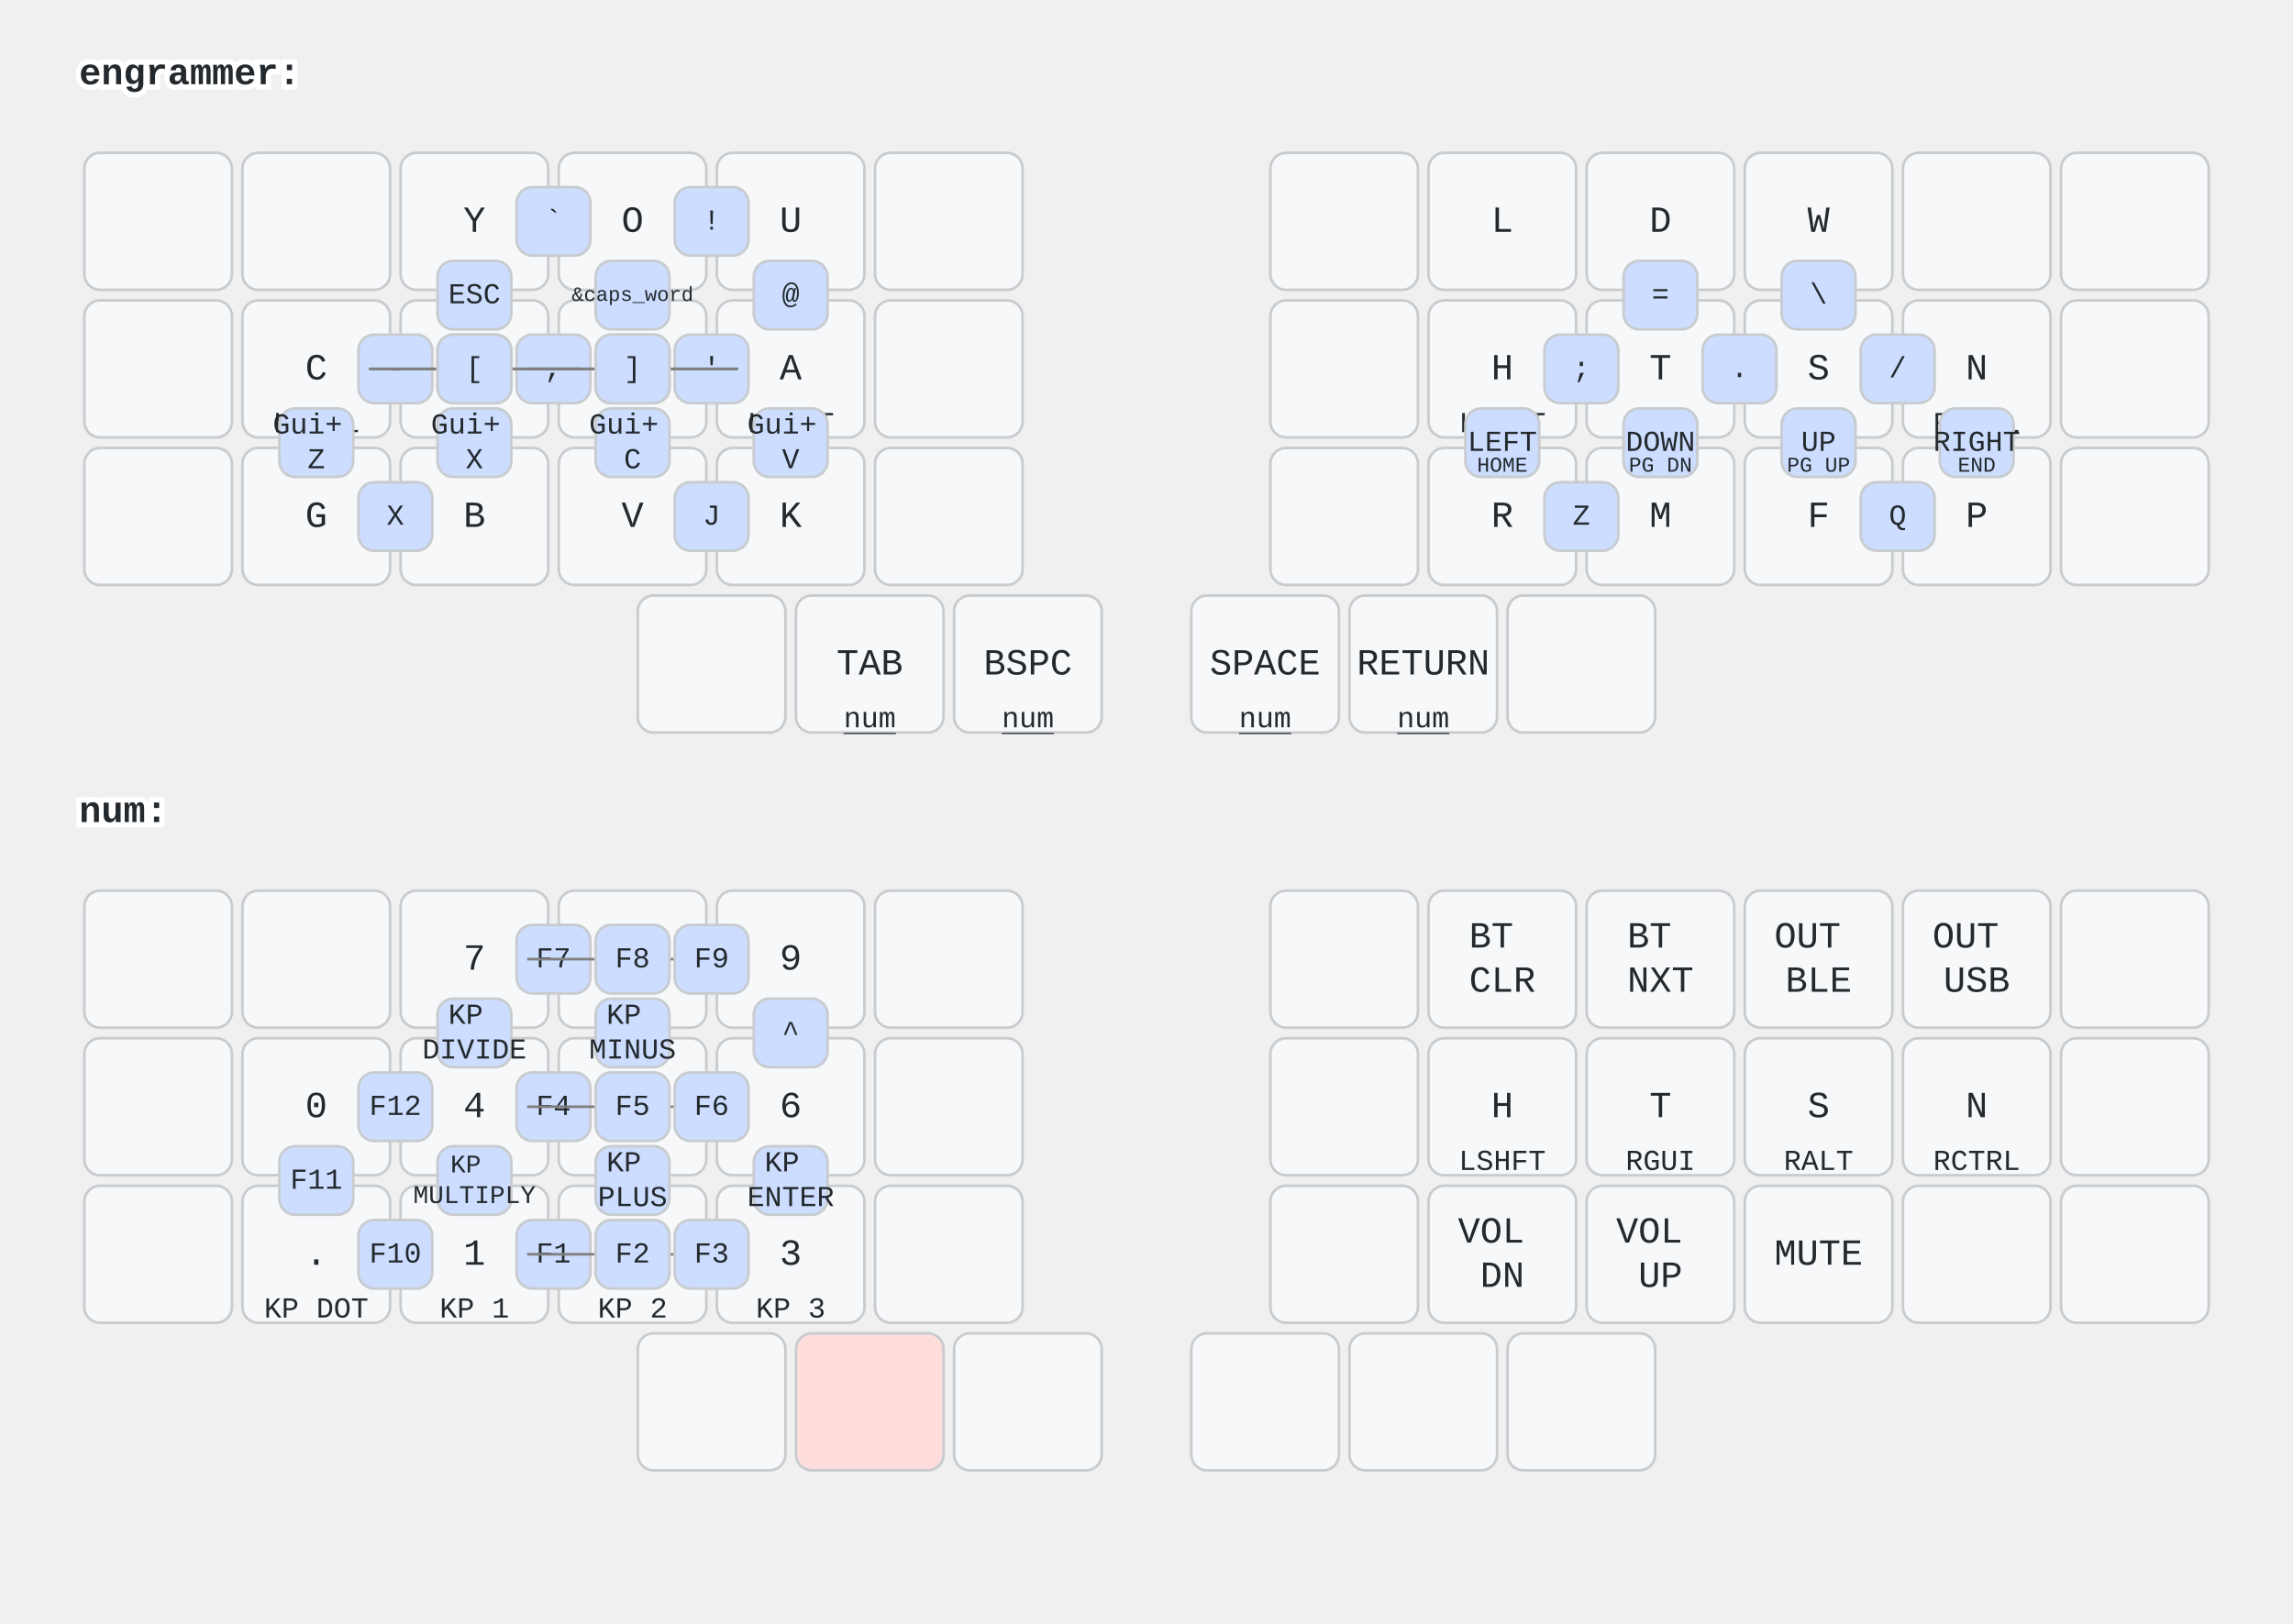
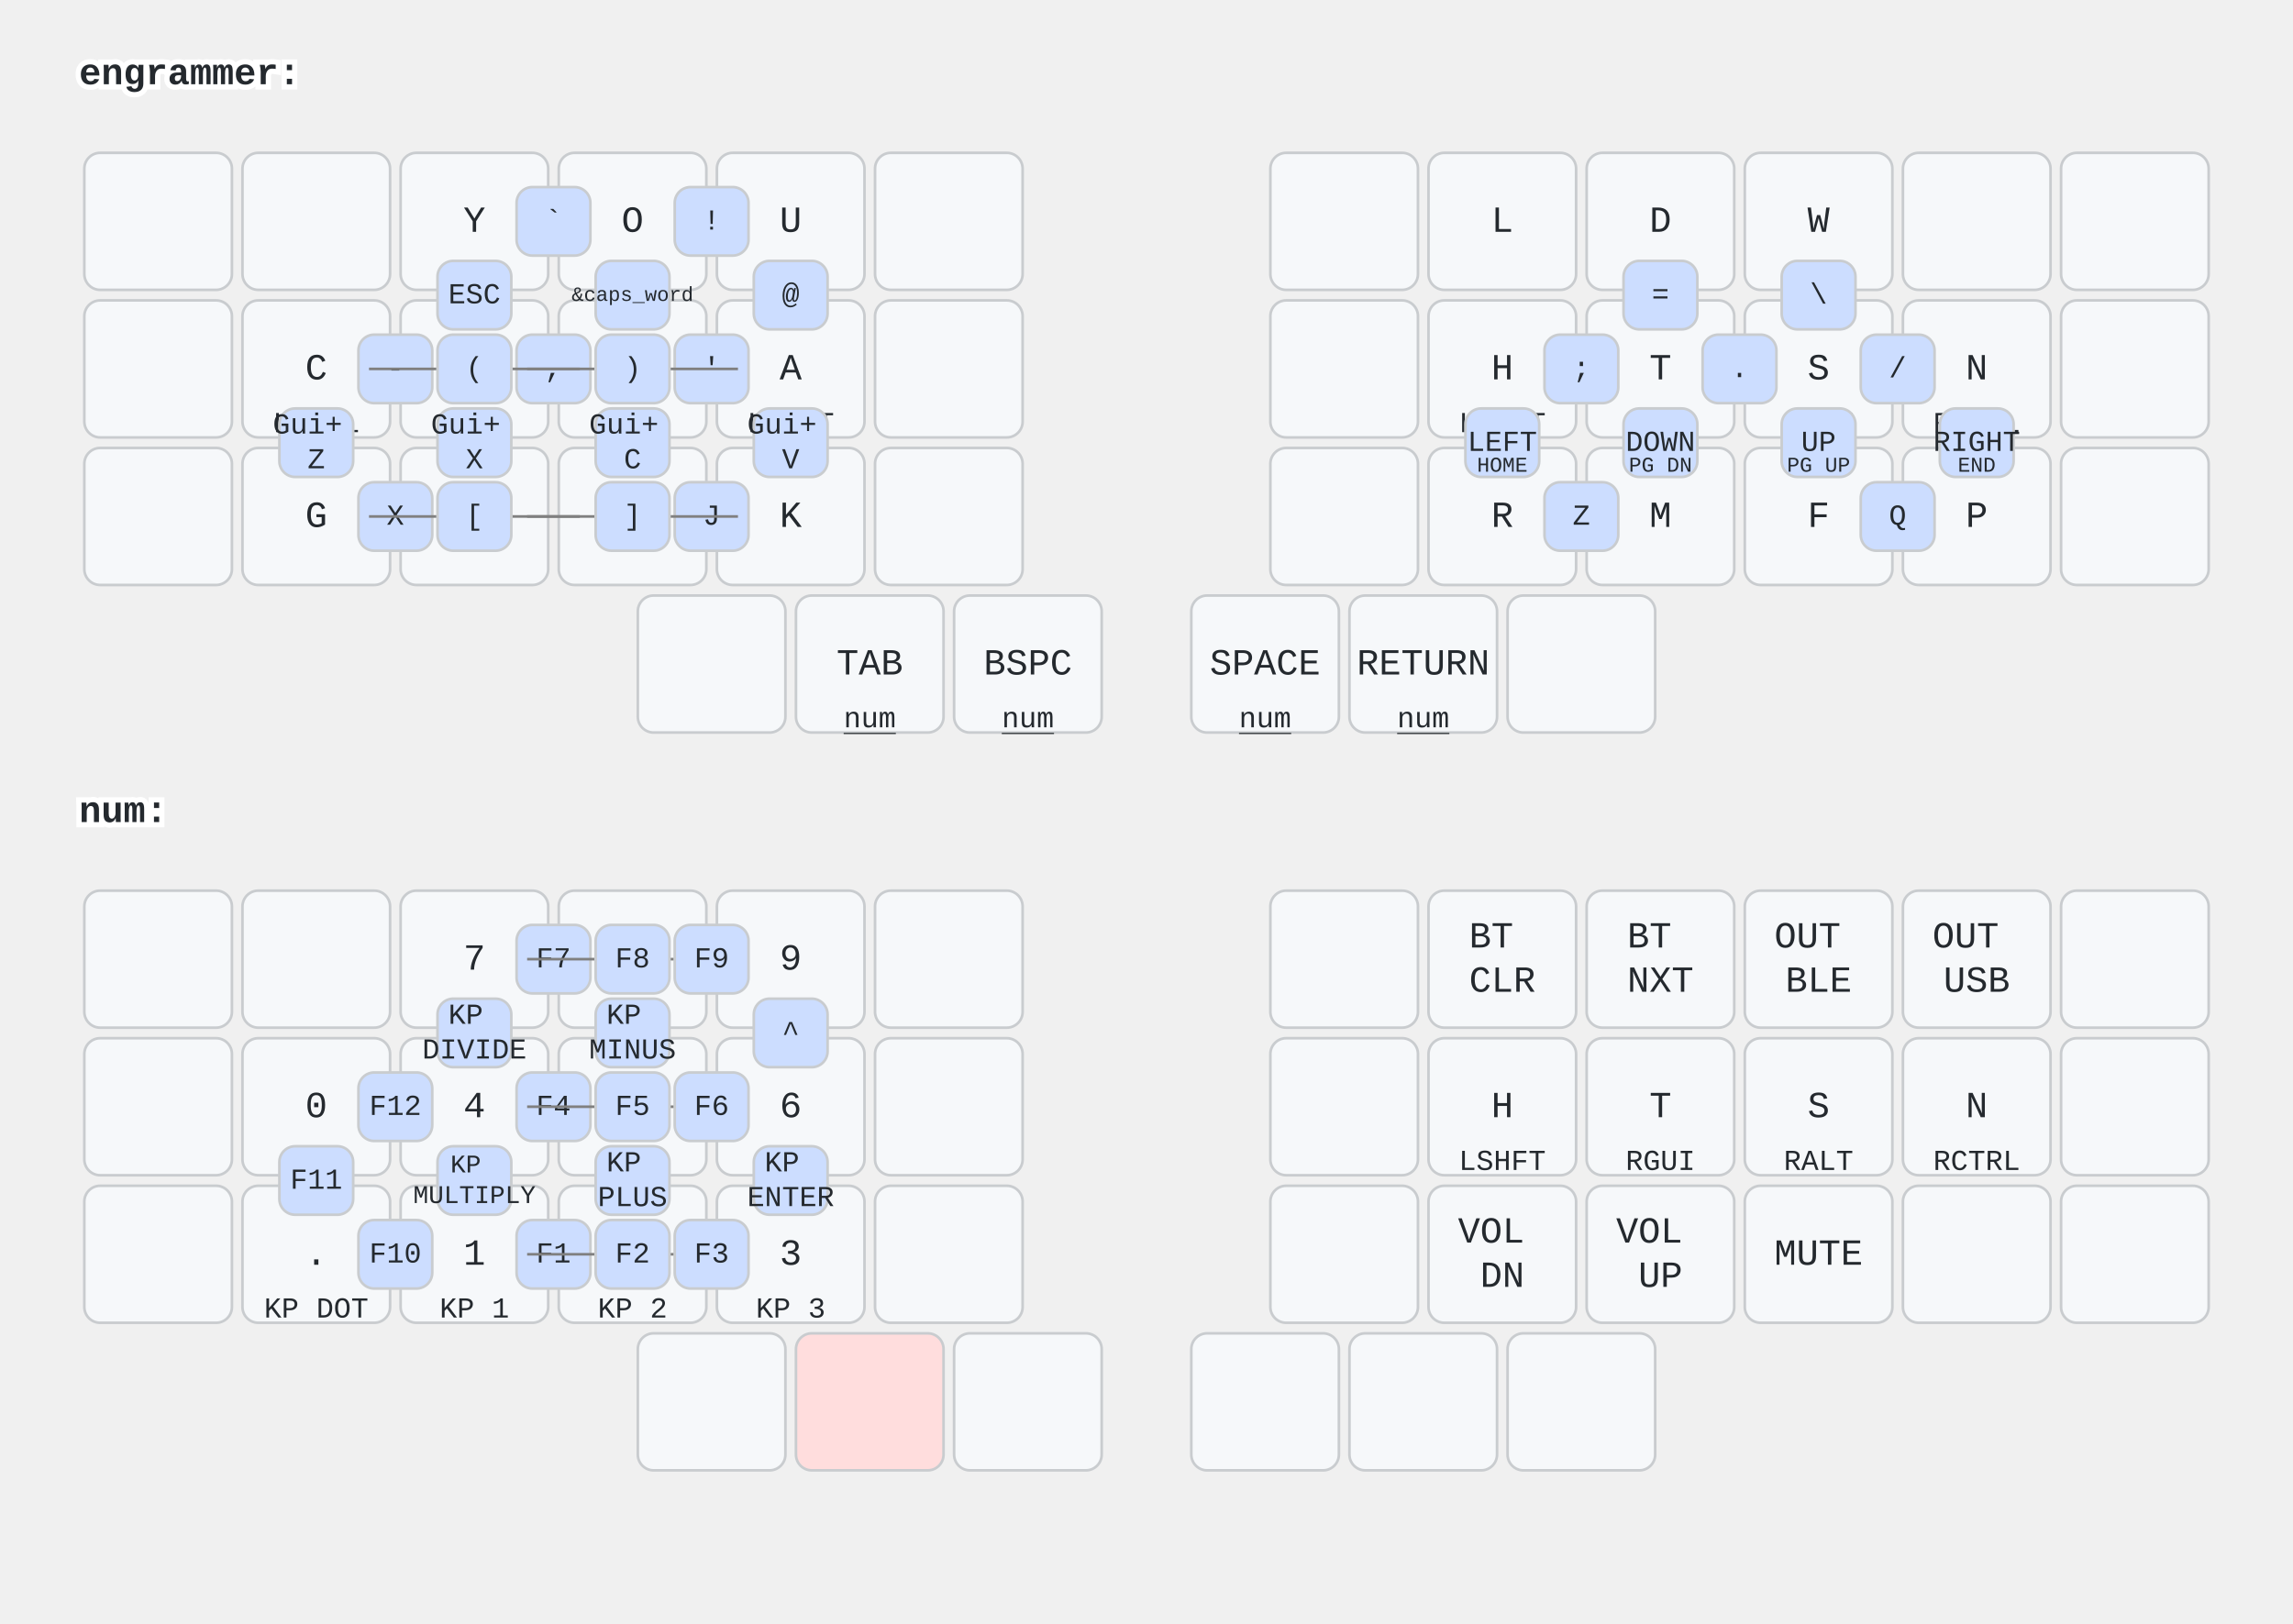
<svg xmlns="http://www.w3.org/2000/svg" width="870" height="616" viewBox="0 0 870 616" class="keymap">
  <style>/* inherit to force styles through use tags */
svg path {
    fill: inherit;
}

/* font and background color specifications */
svg.keymap {
    font-family: SFMono-Regular,Consolas,Liberation Mono,Menlo,monospace;
    font-size: 14px;
    font-kerning: normal;
    text-rendering: optimizeLegibility;
    fill: #24292e;
}

/* default key styling */
rect.key {
    fill: #f6f8fa;
}

rect.key, rect.combo {
    stroke: #c9cccf;
    stroke-width: 1;
}

/* default key side styling, only used is draw_key_sides is set */
rect.side {
    filter: brightness(90%);
}

/* color accent for combo boxes */
rect.combo, rect.combo-separate {
    fill: #cdf;
}

/* color accent for held keys */
rect.held, rect.combo.held {
    fill: #fdd;
}

/* color accent for ghost (optional) keys */
rect.ghost, rect.combo.ghost {
    stroke-dasharray: 4, 4;
    stroke-width: 2;
}

text {
    text-anchor: middle;
    dominant-baseline: middle;
}

/* styling for layer labels */
text.label {
    font-weight: bold;
    text-anchor: start;
    stroke: white;
    stroke-width: 4;
    paint-order: stroke;
}

/* styling for optional footer */
text.footer {
    text-anchor: end;
    dominant-baseline: auto;
    stroke: white;
    stroke-width: 4;
    paint-order: stroke;
}

/* styling for combo tap, and key hold/shifted label text */
text.combo, text.hold, text.shifted {
    font-size: 11px;
}

text.hold {
    text-anchor: middle;
    dominant-baseline: auto;
}

text.shifted {
    text-anchor: middle;
    dominant-baseline: hanging;
}

text.layer-activator {
    text-decoration: underline;
}

/* styling for hold/shifted label text in combo box */
text.combo.hold, text.combo.shifted {
    font-size: 8px;
}

/* lighter symbol for transparent keys */
text.trans {
    fill: #7b7e81;
}

/* styling for combo dendrons */
path.combo {
    stroke-width: 1;
    stroke: gray;
    fill: none;
}

/* Start Tabler Icons Cleanup */
/* cannot use height/width with glyphs */
.icon-tabler &gt; path {
    fill: inherit;
    stroke: inherit;
    stroke-width: 2;
}
/* hide tabler's default box */
.icon-tabler &gt; path[stroke="none"][fill="none"] {
    visibility: hidden;
}
/* End Tabler Icons Cleanup */
</style>
  <g transform="translate(30, 0)" class="layer-engrammer">
    <text x="0" y="28" class="label" id="engrammer">engrammer:</text>
    <g transform="translate(0, 56)">
      <g transform="translate(30, 28)" class="key keypos-0">
        <rect rx="6" ry="6" x="-28" y="-26" width="56" height="52" class="key" />
      </g>
      <g transform="translate(90, 28)" class="key keypos-1">
        <rect rx="6" ry="6" x="-28" y="-26" width="56" height="52" class="key" />
      </g>
      <g transform="translate(150, 28)" class="key keypos-2">
        <rect rx="6" ry="6" x="-28" y="-26" width="56" height="52" class="key" />
        <text x="0" y="0" class="key tap">Y</text>
      </g>
      <g transform="translate(210, 28)" class="key keypos-3">
        <rect rx="6" ry="6" x="-28" y="-26" width="56" height="52" class="key" />
        <text x="0" y="0" class="key tap">O</text>
      </g>
      <g transform="translate(270, 28)" class="key keypos-4">
        <rect rx="6" ry="6" x="-28" y="-26" width="56" height="52" class="key" />
        <text x="0" y="0" class="key tap">U</text>
      </g>
      <g transform="translate(330, 28)" class="key keypos-5">
        <rect rx="6" ry="6" x="-28" y="-26" width="56" height="52" class="key" />
      </g>
      <g transform="translate(480, 28)" class="key keypos-6">
        <rect rx="6" ry="6" x="-28" y="-26" width="56" height="52" class="key" />
      </g>
      <g transform="translate(540, 28)" class="key keypos-7">
        <rect rx="6" ry="6" x="-28" y="-26" width="56" height="52" class="key" />
        <text x="0" y="0" class="key tap">L</text>
      </g>
      <g transform="translate(600, 28)" class="key keypos-8">
        <rect rx="6" ry="6" x="-28" y="-26" width="56" height="52" class="key" />
        <text x="0" y="0" class="key tap">D</text>
      </g>
      <g transform="translate(660, 28)" class="key keypos-9">
        <rect rx="6" ry="6" x="-28" y="-26" width="56" height="52" class="key" />
        <text x="0" y="0" class="key tap">W</text>
      </g>
      <g transform="translate(720, 28)" class="key keypos-10">
        <rect rx="6" ry="6" x="-28" y="-26" width="56" height="52" class="key" />
      </g>
      <g transform="translate(780, 28)" class="key keypos-11">
        <rect rx="6" ry="6" x="-28" y="-26" width="56" height="52" class="key" />
      </g>
      <g transform="translate(30, 84)" class="key keypos-12">
        <rect rx="6" ry="6" x="-28" y="-26" width="56" height="52" class="key" />
      </g>
      <g transform="translate(90, 84)" class="key keypos-13">
        <rect rx="6" ry="6" x="-28" y="-26" width="56" height="52" class="key" />
        <text x="0" y="0" class="key tap">C</text>
        <text x="0" y="24" class="key hold">LCTRL</text>
      </g>
      <g transform="translate(150, 84)" class="key keypos-14">
        <rect rx="6" ry="6" x="-28" y="-26" width="56" height="52" class="key" />
        <text x="0" y="0" class="key tap">I</text>
        <text x="0" y="24" class="key hold">LALT</text>
      </g>
      <g transform="translate(210, 84)" class="key keypos-15">
        <rect rx="6" ry="6" x="-28" y="-26" width="56" height="52" class="key" />
        <text x="0" y="0" class="key tap">E</text>
        <text x="0" y="24" class="key hold">LGUI</text>
      </g>
      <g transform="translate(270, 84)" class="key keypos-16">
        <rect rx="6" ry="6" x="-28" y="-26" width="56" height="52" class="key" />
        <text x="0" y="0" class="key tap">A</text>
        <text x="0" y="24" class="key hold">LSHFT</text>
      </g>
      <g transform="translate(330, 84)" class="key keypos-17">
        <rect rx="6" ry="6" x="-28" y="-26" width="56" height="52" class="key" />
      </g>
      <g transform="translate(480, 84)" class="key keypos-18">
        <rect rx="6" ry="6" x="-28" y="-26" width="56" height="52" class="key" />
      </g>
      <g transform="translate(540, 84)" class="key keypos-19">
        <rect rx="6" ry="6" x="-28" y="-26" width="56" height="52" class="key" />
        <text x="0" y="0" class="key tap">H</text>
        <text x="0" y="24" class="key hold">LSHFT</text>
      </g>
      <g transform="translate(600, 84)" class="key keypos-20">
        <rect rx="6" ry="6" x="-28" y="-26" width="56" height="52" class="key" />
        <text x="0" y="0" class="key tap">T</text>
        <text x="0" y="24" class="key hold">RGUI</text>
      </g>
      <g transform="translate(660, 84)" class="key keypos-21">
        <rect rx="6" ry="6" x="-28" y="-26" width="56" height="52" class="key" />
        <text x="0" y="0" class="key tap">S</text>
        <text x="0" y="24" class="key hold">RALT</text>
      </g>
      <g transform="translate(720, 84)" class="key keypos-22">
        <rect rx="6" ry="6" x="-28" y="-26" width="56" height="52" class="key" />
        <text x="0" y="0" class="key tap">N</text>
        <text x="0" y="24" class="key hold">RCTRL</text>
      </g>
      <g transform="translate(780, 84)" class="key keypos-23">
        <rect rx="6" ry="6" x="-28" y="-26" width="56" height="52" class="key" />
      </g>
      <g transform="translate(30, 140)" class="key keypos-24">
        <rect rx="6" ry="6" x="-28" y="-26" width="56" height="52" class="key" />
      </g>
      <g transform="translate(90, 140)" class="key keypos-25">
        <rect rx="6" ry="6" x="-28" y="-26" width="56" height="52" class="key" />
        <text x="0" y="0" class="key tap">G</text>
      </g>
      <g transform="translate(150, 140)" class="key keypos-26">
        <rect rx="6" ry="6" x="-28" y="-26" width="56" height="52" class="key" />
        <text x="0" y="0" class="key tap">B</text>
      </g>
      <g transform="translate(210, 140)" class="key keypos-27">
        <rect rx="6" ry="6" x="-28" y="-26" width="56" height="52" class="key" />
        <text x="0" y="0" class="key tap">V</text>
      </g>
      <g transform="translate(270, 140)" class="key keypos-28">
        <rect rx="6" ry="6" x="-28" y="-26" width="56" height="52" class="key" />
        <text x="0" y="0" class="key tap">K</text>
      </g>
      <g transform="translate(330, 140)" class="key keypos-29">
        <rect rx="6" ry="6" x="-28" y="-26" width="56" height="52" class="key" />
      </g>
      <g transform="translate(480, 140)" class="key keypos-30">
        <rect rx="6" ry="6" x="-28" y="-26" width="56" height="52" class="key" />
      </g>
      <g transform="translate(540, 140)" class="key keypos-31">
        <rect rx="6" ry="6" x="-28" y="-26" width="56" height="52" class="key" />
        <text x="0" y="0" class="key tap">R</text>
      </g>
      <g transform="translate(600, 140)" class="key keypos-32">
        <rect rx="6" ry="6" x="-28" y="-26" width="56" height="52" class="key" />
        <text x="0" y="0" class="key tap">M</text>
      </g>
      <g transform="translate(660, 140)" class="key keypos-33">
        <rect rx="6" ry="6" x="-28" y="-26" width="56" height="52" class="key" />
        <text x="0" y="0" class="key tap">F</text>
      </g>
      <g transform="translate(720, 140)" class="key keypos-34">
        <rect rx="6" ry="6" x="-28" y="-26" width="56" height="52" class="key" />
        <text x="0" y="0" class="key tap">P</text>
      </g>
      <g transform="translate(780, 140)" class="key keypos-35">
        <rect rx="6" ry="6" x="-28" y="-26" width="56" height="52" class="key" />
      </g>
      <g transform="translate(240, 196)" class="key keypos-36">
        <rect rx="6" ry="6" x="-28" y="-26" width="56" height="52" class="key" />
      </g>
      <g transform="translate(300, 196)" class="key keypos-37">
        <rect rx="6" ry="6" x="-28" y="-26" width="56" height="52" class="key" />
        <text x="0" y="0" class="key tap">TAB</text>
        <a href="#num">
          <text x="0" y="24" class="key hold layer-activator">num</text>
        </a>
      </g>
      <g transform="translate(360, 196)" class="key keypos-38">
        <rect rx="6" ry="6" x="-28" y="-26" width="56" height="52" class="key" />
        <text x="0" y="0" class="key tap">BSPC</text>
        <a href="#num">
          <text x="0" y="24" class="key hold layer-activator">num</text>
        </a>
      </g>
      <g transform="translate(450, 196)" class="key keypos-39">
        <rect rx="6" ry="6" x="-28" y="-26" width="56" height="52" class="key" />
        <text x="0" y="0" class="key tap">SPACE</text>
        <a href="#num">
          <text x="0" y="24" class="key hold layer-activator">num</text>
        </a>
      </g>
      <g transform="translate(510, 196)" class="key keypos-40">
        <rect rx="6" ry="6" x="-28" y="-26" width="56" height="52" class="key" />
        <text x="0" y="0" class="key tap">RETURN</text>
        <a href="#num">
          <text x="0" y="24" class="key hold layer-activator">num</text>
        </a>
      </g>
      <g transform="translate(570, 196)" class="key keypos-41">
        <rect rx="6" ry="6" x="-28" y="-26" width="56" height="52" class="key" />
      </g>
      <g class="combo combopos-0">
        <rect rx="6" ry="6" x="136" y="43" width="28" height="26" class="combo" />
        <text x="150" y="56" class="combo tap">ESC</text>
      </g>
      <g class="combo combopos-1">
        <rect rx="6" ry="6" x="196" y="43" width="28" height="26" class="combo" />
        <text x="210" y="56" class="combo tap">
          <tspan style="font-size: 70%">&amp;caps_word</tspan>
        </text>
      </g>
      <g class="combo combopos-2">
        <rect rx="6" ry="6" x="556" y="127" width="28" height="26" class="combo" />
        <text x="570" y="140" class="combo tap">Z</text>
      </g>
      <g class="combo combopos-3">
        <rect rx="6" ry="6" x="676" y="127" width="28" height="26" class="combo" />
        <text x="690" y="140" class="combo tap">Q</text>
      </g>
      <g class="combo combopos-4">
        <rect rx="6" ry="6" x="106" y="127" width="28" height="26" class="combo" />
        <text x="120" y="140" class="combo tap">X</text>
      </g>
      <g class="combo combopos-5">
        <rect rx="6" ry="6" x="226" y="127" width="28" height="26" class="combo" />
        <text x="240" y="140" class="combo tap">J</text>
      </g>
      <g class="combo combopos-6">
        <rect rx="6" ry="6" x="106" y="71" width="28" height="26" class="combo" />
        <text x="120" y="84" class="combo tap">-</text>
      </g>
      <g class="combo combopos-7">
        <rect rx="6" ry="6" x="166" y="71" width="28" height="26" class="combo" />
        <text x="180" y="84" class="combo tap">,</text>
      </g>
      <g class="combo combopos-8">
        <rect rx="6" ry="6" x="226" y="71" width="28" height="26" class="combo" />
        <text x="240" y="84" class="combo tap">'</text>
      </g>
      <g class="combo combopos-9">
        <rect rx="6" ry="6" x="556" y="71" width="28" height="26" class="combo" />
        <text x="570" y="84" class="combo tap">;</text>
      </g>
      <g class="combo combopos-10">
        <rect rx="6" ry="6" x="616" y="71" width="28" height="26" class="combo" />
        <text x="630" y="84" class="combo tap">.</text>
      </g>
      <g class="combo combopos-11">
        <rect rx="6" ry="6" x="676" y="71" width="28" height="26" class="combo" />
        <text x="690" y="84" class="combo tap">/</text>
      </g>
      <g class="combo combopos-12">
        <rect rx="6" ry="6" x="166" y="15" width="28" height="26" class="combo" />
        <text x="180" y="28" class="combo tap">`</text>
      </g>
      <g class="combo combopos-13">
        <rect rx="6" ry="6" x="226" y="15" width="28" height="26" class="combo" />
        <text x="240" y="28" class="combo tap">!</text>
      </g>
      <g class="combo combopos-14">
        <rect rx="6" ry="6" x="256" y="43" width="28" height="26" class="combo" />
        <text x="270" y="56" class="combo tap">@</text>
      </g>
      <g class="combo combopos-15">
        <rect rx="6" ry="6" x="646" y="43" width="28" height="26" class="combo" />
        <text x="660" y="56" class="combo tap">\</text>
      </g>
      <g class="combo combopos-16">
        <rect rx="6" ry="6" x="586" y="43" width="28" height="26" class="combo" />
        <text x="600" y="56" class="combo tap">=</text>
      </g>
      <g class="combo combopos-17">
        <path d="M150,84 l-40,0" class="combo" />
        <path d="M150,84 l40,0" class="combo" />
        <rect rx="6" ry="6" x="136" y="71" width="28" height="26" class="combo" />
        <text x="150" y="84" class="combo tap">(</text>
      </g>
      <g class="combo combopos-18">
        <path d="M210,84 l-40,0" class="combo" />
        <path d="M210,84 l40,0" class="combo" />
        <rect rx="6" ry="6" x="196" y="71" width="28" height="26" class="combo" />
        <text x="210" y="84" class="combo tap">)</text>
      </g>
      <g class="combo combopos-19">
-         <path d="M150,84 l-40,0" class="combo" />
-         <path d="M150,84 l40,0" class="combo" />
-         <rect rx="6" ry="6" x="136" y="71" width="28" height="26" class="combo" />
-         <text x="150" y="84" class="combo tap">[</text>
+         <path d="M150,140 l-40,0" class="combo" />
+         <path d="M150,140 l40,0" class="combo" />
+         <rect rx="6" ry="6" x="136" y="127" width="28" height="26" class="combo" />
+         <text x="150" y="140" class="combo tap">[</text>
      </g>
      <g class="combo combopos-20">
-         <path d="M210,84 l-40,0" class="combo" />
-         <path d="M210,84 l40,0" class="combo" />
-         <rect rx="6" ry="6" x="196" y="71" width="28" height="26" class="combo" />
-         <text x="210" y="84" class="combo tap">]</text>
+         <path d="M210,140 l-40,0" class="combo" />
+         <path d="M210,140 l40,0" class="combo" />
+         <rect rx="6" ry="6" x="196" y="127" width="28" height="26" class="combo" />
+         <text x="210" y="140" class="combo tap">]</text>
      </g>
      <g class="combo combopos-21">
        <rect rx="6" ry="6" x="76" y="99" width="28" height="26" class="combo" />
        <text x="90" y="112" class="combo tap">
          <tspan x="90" dy="-0.6em">Gui+</tspan>
          <tspan x="90" dy="1.2em">Z</tspan>
        </text>
      </g>
      <g class="combo combopos-22">
        <rect rx="6" ry="6" x="136" y="99" width="28" height="26" class="combo" />
        <text x="150" y="112" class="combo tap">
          <tspan x="150" dy="-0.6em">Gui+</tspan>
          <tspan x="150" dy="1.2em">X</tspan>
        </text>
      </g>
      <g class="combo combopos-23">
        <rect rx="6" ry="6" x="196" y="99" width="28" height="26" class="combo" />
        <text x="210" y="112" class="combo tap">
          <tspan x="210" dy="-0.6em">Gui+</tspan>
          <tspan x="210" dy="1.2em">C</tspan>
        </text>
      </g>
      <g class="combo combopos-24">
        <rect rx="6" ry="6" x="256" y="99" width="28" height="26" class="combo" />
        <text x="270" y="112" class="combo tap">
          <tspan x="270" dy="-0.6em">Gui+</tspan>
          <tspan x="270" dy="1.2em">V</tspan>
        </text>
      </g>
      <g class="combo combopos-25">
        <rect rx="6" ry="6" x="526" y="99" width="28" height="26" class="combo" />
        <text x="540" y="112" class="combo tap">LEFT</text>
        <text x="540" y="123" class="combo hold">HOME</text>
      </g>
      <g class="combo combopos-26">
        <rect rx="6" ry="6" x="586" y="99" width="28" height="26" class="combo" />
        <text x="600" y="112" class="combo tap">DOWN</text>
        <text x="600" y="123" class="combo hold">PG DN</text>
      </g>
      <g class="combo combopos-27">
        <rect rx="6" ry="6" x="646" y="99" width="28" height="26" class="combo" />
        <text x="660" y="112" class="combo tap">UP</text>
        <text x="660" y="123" class="combo hold">PG UP</text>
      </g>
      <g class="combo combopos-28">
        <rect rx="6" ry="6" x="706" y="99" width="28" height="26" class="combo" />
        <text x="720" y="112" class="combo tap">RIGHT</text>
        <text x="720" y="123" class="combo hold">END</text>
      </g>
    </g>
  </g>
  <g transform="translate(30, 280)" class="layer-num">
    <text x="0" y="28" class="label" id="num">num:</text>
    <g transform="translate(0, 56)">
      <g transform="translate(30, 28)" class="key keypos-0">
        <rect rx="6" ry="6" x="-28" y="-26" width="56" height="52" class="key" />
      </g>
      <g transform="translate(90, 28)" class="key keypos-1">
        <rect rx="6" ry="6" x="-28" y="-26" width="56" height="52" class="key" />
      </g>
      <g transform="translate(150, 28)" class="key keypos-2">
        <rect rx="6" ry="6" x="-28" y="-26" width="56" height="52" class="key" />
        <text x="0" y="0" class="key tap">7</text>
        <text x="0" y="24" class="key hold">KP 7</text>
      </g>
      <g transform="translate(210, 28)" class="key keypos-3">
        <rect rx="6" ry="6" x="-28" y="-26" width="56" height="52" class="key" />
        <text x="0" y="0" class="key tap">8</text>
        <text x="0" y="24" class="key hold">KP 8</text>
      </g>
      <g transform="translate(270, 28)" class="key keypos-4">
        <rect rx="6" ry="6" x="-28" y="-26" width="56" height="52" class="key" />
        <text x="0" y="0" class="key tap">9</text>
        <text x="0" y="24" class="key hold">KP 9</text>
      </g>
      <g transform="translate(330, 28)" class="key keypos-5">
        <rect rx="6" ry="6" x="-28" y="-26" width="56" height="52" class="key" />
      </g>
      <g transform="translate(480, 28)" class="key keypos-6">
        <rect rx="6" ry="6" x="-28" y="-26" width="56" height="52" class="key" />
      </g>
      <g transform="translate(540, 28)" class="key keypos-7">
        <rect rx="6" ry="6" x="-28" y="-26" width="56" height="52" class="key" />
        <text x="0" y="0" class="key tap">
          <tspan x="0" dy="-0.6em">BT</tspan>
          <tspan x="0" dy="1.2em">CLR</tspan>
        </text>
      </g>
      <g transform="translate(600, 28)" class="key keypos-8">
        <rect rx="6" ry="6" x="-28" y="-26" width="56" height="52" class="key" />
        <text x="0" y="0" class="key tap">
          <tspan x="0" dy="-0.6em">BT</tspan>
          <tspan x="0" dy="1.2em">NXT</tspan>
        </text>
      </g>
      <g transform="translate(660, 28)" class="key keypos-9">
        <rect rx="6" ry="6" x="-28" y="-26" width="56" height="52" class="key" />
        <text x="0" y="0" class="key tap">
          <tspan x="0" dy="-0.6em">OUT</tspan>
          <tspan x="0" dy="1.2em">BLE</tspan>
        </text>
      </g>
      <g transform="translate(720, 28)" class="key keypos-10">
        <rect rx="6" ry="6" x="-28" y="-26" width="56" height="52" class="key" />
        <text x="0" y="0" class="key tap">
          <tspan x="0" dy="-0.6em">OUT</tspan>
          <tspan x="0" dy="1.2em">USB</tspan>
        </text>
      </g>
      <g transform="translate(780, 28)" class="key keypos-11">
        <rect rx="6" ry="6" x="-28" y="-26" width="56" height="52" class="key" />
      </g>
      <g transform="translate(30, 84)" class="key keypos-12">
        <rect rx="6" ry="6" x="-28" y="-26" width="56" height="52" class="key" />
      </g>
      <g transform="translate(90, 84)" class="key keypos-13">
        <rect rx="6" ry="6" x="-28" y="-26" width="56" height="52" class="key" />
        <text x="0" y="0" class="key tap">0</text>
        <text x="0" y="24" class="key hold">KP 0</text>
      </g>
      <g transform="translate(150, 84)" class="key keypos-14">
        <rect rx="6" ry="6" x="-28" y="-26" width="56" height="52" class="key" />
        <text x="0" y="0" class="key tap">4</text>
        <text x="0" y="24" class="key hold">KP 4</text>
      </g>
      <g transform="translate(210, 84)" class="key keypos-15">
        <rect rx="6" ry="6" x="-28" y="-26" width="56" height="52" class="key" />
        <text x="0" y="0" class="key tap">5</text>
        <text x="0" y="24" class="key hold">KP 5</text>
      </g>
      <g transform="translate(270, 84)" class="key keypos-16">
        <rect rx="6" ry="6" x="-28" y="-26" width="56" height="52" class="key" />
        <text x="0" y="0" class="key tap">6</text>
        <text x="0" y="24" class="key hold">KP 6</text>
      </g>
      <g transform="translate(330, 84)" class="key keypos-17">
        <rect rx="6" ry="6" x="-28" y="-26" width="56" height="52" class="key" />
      </g>
      <g transform="translate(480, 84)" class="key keypos-18">
        <rect rx="6" ry="6" x="-28" y="-26" width="56" height="52" class="key" />
      </g>
      <g transform="translate(540, 84)" class="key keypos-19">
        <rect rx="6" ry="6" x="-28" y="-26" width="56" height="52" class="key" />
        <text x="0" y="0" class="key tap">H</text>
        <text x="0" y="24" class="key hold">LSHFT</text>
      </g>
      <g transform="translate(600, 84)" class="key keypos-20">
        <rect rx="6" ry="6" x="-28" y="-26" width="56" height="52" class="key" />
        <text x="0" y="0" class="key tap">T</text>
        <text x="0" y="24" class="key hold">RGUI</text>
      </g>
      <g transform="translate(660, 84)" class="key keypos-21">
        <rect rx="6" ry="6" x="-28" y="-26" width="56" height="52" class="key" />
        <text x="0" y="0" class="key tap">S</text>
        <text x="0" y="24" class="key hold">RALT</text>
      </g>
      <g transform="translate(720, 84)" class="key keypos-22">
        <rect rx="6" ry="6" x="-28" y="-26" width="56" height="52" class="key" />
        <text x="0" y="0" class="key tap">N</text>
        <text x="0" y="24" class="key hold">RCTRL</text>
      </g>
      <g transform="translate(780, 84)" class="key keypos-23">
        <rect rx="6" ry="6" x="-28" y="-26" width="56" height="52" class="key" />
      </g>
      <g transform="translate(30, 140)" class="key keypos-24">
        <rect rx="6" ry="6" x="-28" y="-26" width="56" height="52" class="key" />
      </g>
      <g transform="translate(90, 140)" class="key keypos-25">
        <rect rx="6" ry="6" x="-28" y="-26" width="56" height="52" class="key" />
        <text x="0" y="0" class="key tap">.</text>
        <text x="0" y="24" class="key hold">KP DOT</text>
      </g>
      <g transform="translate(150, 140)" class="key keypos-26">
        <rect rx="6" ry="6" x="-28" y="-26" width="56" height="52" class="key" />
        <text x="0" y="0" class="key tap">1</text>
        <text x="0" y="24" class="key hold">KP 1</text>
      </g>
      <g transform="translate(210, 140)" class="key keypos-27">
        <rect rx="6" ry="6" x="-28" y="-26" width="56" height="52" class="key" />
        <text x="0" y="0" class="key tap">2</text>
        <text x="0" y="24" class="key hold">KP 2</text>
      </g>
      <g transform="translate(270, 140)" class="key keypos-28">
        <rect rx="6" ry="6" x="-28" y="-26" width="56" height="52" class="key" />
        <text x="0" y="0" class="key tap">3</text>
        <text x="0" y="24" class="key hold">KP 3</text>
      </g>
      <g transform="translate(330, 140)" class="key keypos-29">
        <rect rx="6" ry="6" x="-28" y="-26" width="56" height="52" class="key" />
      </g>
      <g transform="translate(480, 140)" class="key keypos-30">
        <rect rx="6" ry="6" x="-28" y="-26" width="56" height="52" class="key" />
      </g>
      <g transform="translate(540, 140)" class="key keypos-31">
        <rect rx="6" ry="6" x="-28" y="-26" width="56" height="52" class="key" />
        <text x="0" y="0" class="key tap">
          <tspan x="0" dy="-0.6em">VOL</tspan>
          <tspan x="0" dy="1.2em">DN</tspan>
        </text>
      </g>
      <g transform="translate(600, 140)" class="key keypos-32">
        <rect rx="6" ry="6" x="-28" y="-26" width="56" height="52" class="key" />
        <text x="0" y="0" class="key tap">
          <tspan x="0" dy="-0.6em">VOL</tspan>
          <tspan x="0" dy="1.2em">UP</tspan>
        </text>
      </g>
      <g transform="translate(660, 140)" class="key keypos-33">
        <rect rx="6" ry="6" x="-28" y="-26" width="56" height="52" class="key" />
        <text x="0" y="0" class="key tap">MUTE</text>
      </g>
      <g transform="translate(720, 140)" class="key keypos-34">
        <rect rx="6" ry="6" x="-28" y="-26" width="56" height="52" class="key" />
      </g>
      <g transform="translate(780, 140)" class="key keypos-35">
        <rect rx="6" ry="6" x="-28" y="-26" width="56" height="52" class="key" />
      </g>
      <g transform="translate(240, 196)" class="key keypos-36">
        <rect rx="6" ry="6" x="-28" y="-26" width="56" height="52" class="key" />
      </g>
      <g transform="translate(300, 196)" class="key held keypos-37">
        <rect rx="6" ry="6" x="-28" y="-26" width="56" height="52" class="key held" />
      </g>
      <g transform="translate(360, 196)" class="key keypos-38">
        <rect rx="6" ry="6" x="-28" y="-26" width="56" height="52" class="key" />
      </g>
      <g transform="translate(450, 196)" class="key keypos-39">
        <rect rx="6" ry="6" x="-28" y="-26" width="56" height="52" class="key" />
      </g>
      <g transform="translate(510, 196)" class="key keypos-40">
        <rect rx="6" ry="6" x="-28" y="-26" width="56" height="52" class="key" />
      </g>
      <g transform="translate(570, 196)" class="key keypos-41">
        <rect rx="6" ry="6" x="-28" y="-26" width="56" height="52" class="key" />
      </g>
      <g class="combo combopos-0">
        <rect rx="6" ry="6" x="166" y="127" width="28" height="26" class="combo" />
        <text x="180" y="140" class="combo tap">F1</text>
      </g>
      <g class="combo combopos-1">
        <path d="M210,140 l-40,0" class="combo" />
        <path d="M210,140 l40,0" class="combo" />
        <rect rx="6" ry="6" x="196" y="127" width="28" height="26" class="combo" />
        <text x="210" y="140" class="combo tap">F2</text>
      </g>
      <g class="combo combopos-2">
        <rect rx="6" ry="6" x="226" y="127" width="28" height="26" class="combo" />
        <text x="240" y="140" class="combo tap">F3</text>
      </g>
      <g class="combo combopos-3">
        <rect rx="6" ry="6" x="166" y="71" width="28" height="26" class="combo" />
        <text x="180" y="84" class="combo tap">F4</text>
      </g>
      <g class="combo combopos-4">
        <path d="M210,84 l-40,0" class="combo" />
        <path d="M210,84 l40,0" class="combo" />
        <rect rx="6" ry="6" x="196" y="71" width="28" height="26" class="combo" />
        <text x="210" y="84" class="combo tap">F5</text>
      </g>
      <g class="combo combopos-5">
        <rect rx="6" ry="6" x="226" y="71" width="28" height="26" class="combo" />
        <text x="240" y="84" class="combo tap">F6</text>
      </g>
      <g class="combo combopos-6">
        <rect rx="6" ry="6" x="166" y="15" width="28" height="26" class="combo" />
        <text x="180" y="28" class="combo tap">F7</text>
      </g>
      <g class="combo combopos-7">
        <path d="M210,28 l-40,0" class="combo" />
        <path d="M210,28 l40,0" class="combo" />
        <rect rx="6" ry="6" x="196" y="15" width="28" height="26" class="combo" />
        <text x="210" y="28" class="combo tap">F8</text>
      </g>
      <g class="combo combopos-8">
        <rect rx="6" ry="6" x="226" y="15" width="28" height="26" class="combo" />
        <text x="240" y="28" class="combo tap">F9</text>
      </g>
      <g class="combo combopos-9">
        <rect rx="6" ry="6" x="106" y="127" width="28" height="26" class="combo" />
        <text x="120" y="140" class="combo tap">F10</text>
      </g>
      <g class="combo combopos-10">
        <rect rx="6" ry="6" x="76" y="99" width="28" height="26" class="combo" />
        <text x="90" y="112" class="combo tap">F11</text>
      </g>
      <g class="combo combopos-11">
        <rect rx="6" ry="6" x="106" y="71" width="28" height="26" class="combo" />
        <text x="120" y="84" class="combo tap">F12</text>
      </g>
      <g class="combo combopos-12">
        <rect rx="6" ry="6" x="256" y="99" width="28" height="26" class="combo" />
        <text x="270" y="112" class="combo tap">
          <tspan x="270" dy="-0.6em">KP</tspan>
          <tspan x="270" dy="1.2em">ENTER</tspan>
        </text>
      </g>
      <g class="combo combopos-13">
+         <rect rx="6" ry="6" x="256" y="43" width="28" height="26" class="combo" />
+         <text x="270" y="56" class="combo tap">^</text>
+       </g>
+       <g class="combo combopos-14">
        <rect rx="6" ry="6" x="196" y="99" width="28" height="26" class="combo" />
        <text x="210" y="112" class="combo tap">
          <tspan x="210" dy="-0.6em">KP</tspan>
          <tspan x="210" dy="1.2em">PLUS</tspan>
        </text>
      </g>
-       <g class="combo combopos-14">
+       <g class="combo combopos-15">
        <rect rx="6" ry="6" x="196" y="43" width="28" height="26" class="combo" />
        <text x="210" y="56" class="combo tap">
          <tspan x="210" dy="-0.6em">KP</tspan>
          <tspan x="210" dy="1.2em">MINUS</tspan>
        </text>
      </g>
-       <g class="combo combopos-15">
+       <g class="combo combopos-16">
        <rect rx="6" ry="6" x="136" y="99" width="28" height="26" class="combo" />
        <text x="150" y="112" class="combo tap">
          <tspan x="150" dy="-0.6em" style="font-size: 88%">KP</tspan>
          <tspan x="150" dy="1.2em" style="font-size: 88%">MULTIPLY</tspan>
        </text>
      </g>
-       <g class="combo combopos-16">
+       <g class="combo combopos-17">
        <rect rx="6" ry="6" x="136" y="43" width="28" height="26" class="combo" />
        <text x="150" y="56" class="combo tap">
          <tspan x="150" dy="-0.6em">KP</tspan>
          <tspan x="150" dy="1.2em">DIVIDE</tspan>
        </text>
      </g>
-       <g class="combo combopos-17">
-         <rect rx="6" ry="6" x="256" y="43" width="28" height="26" class="combo" />
-         <text x="270" y="56" class="combo tap">^</text>
-       </g>
    </g>
  </g>
</svg>
